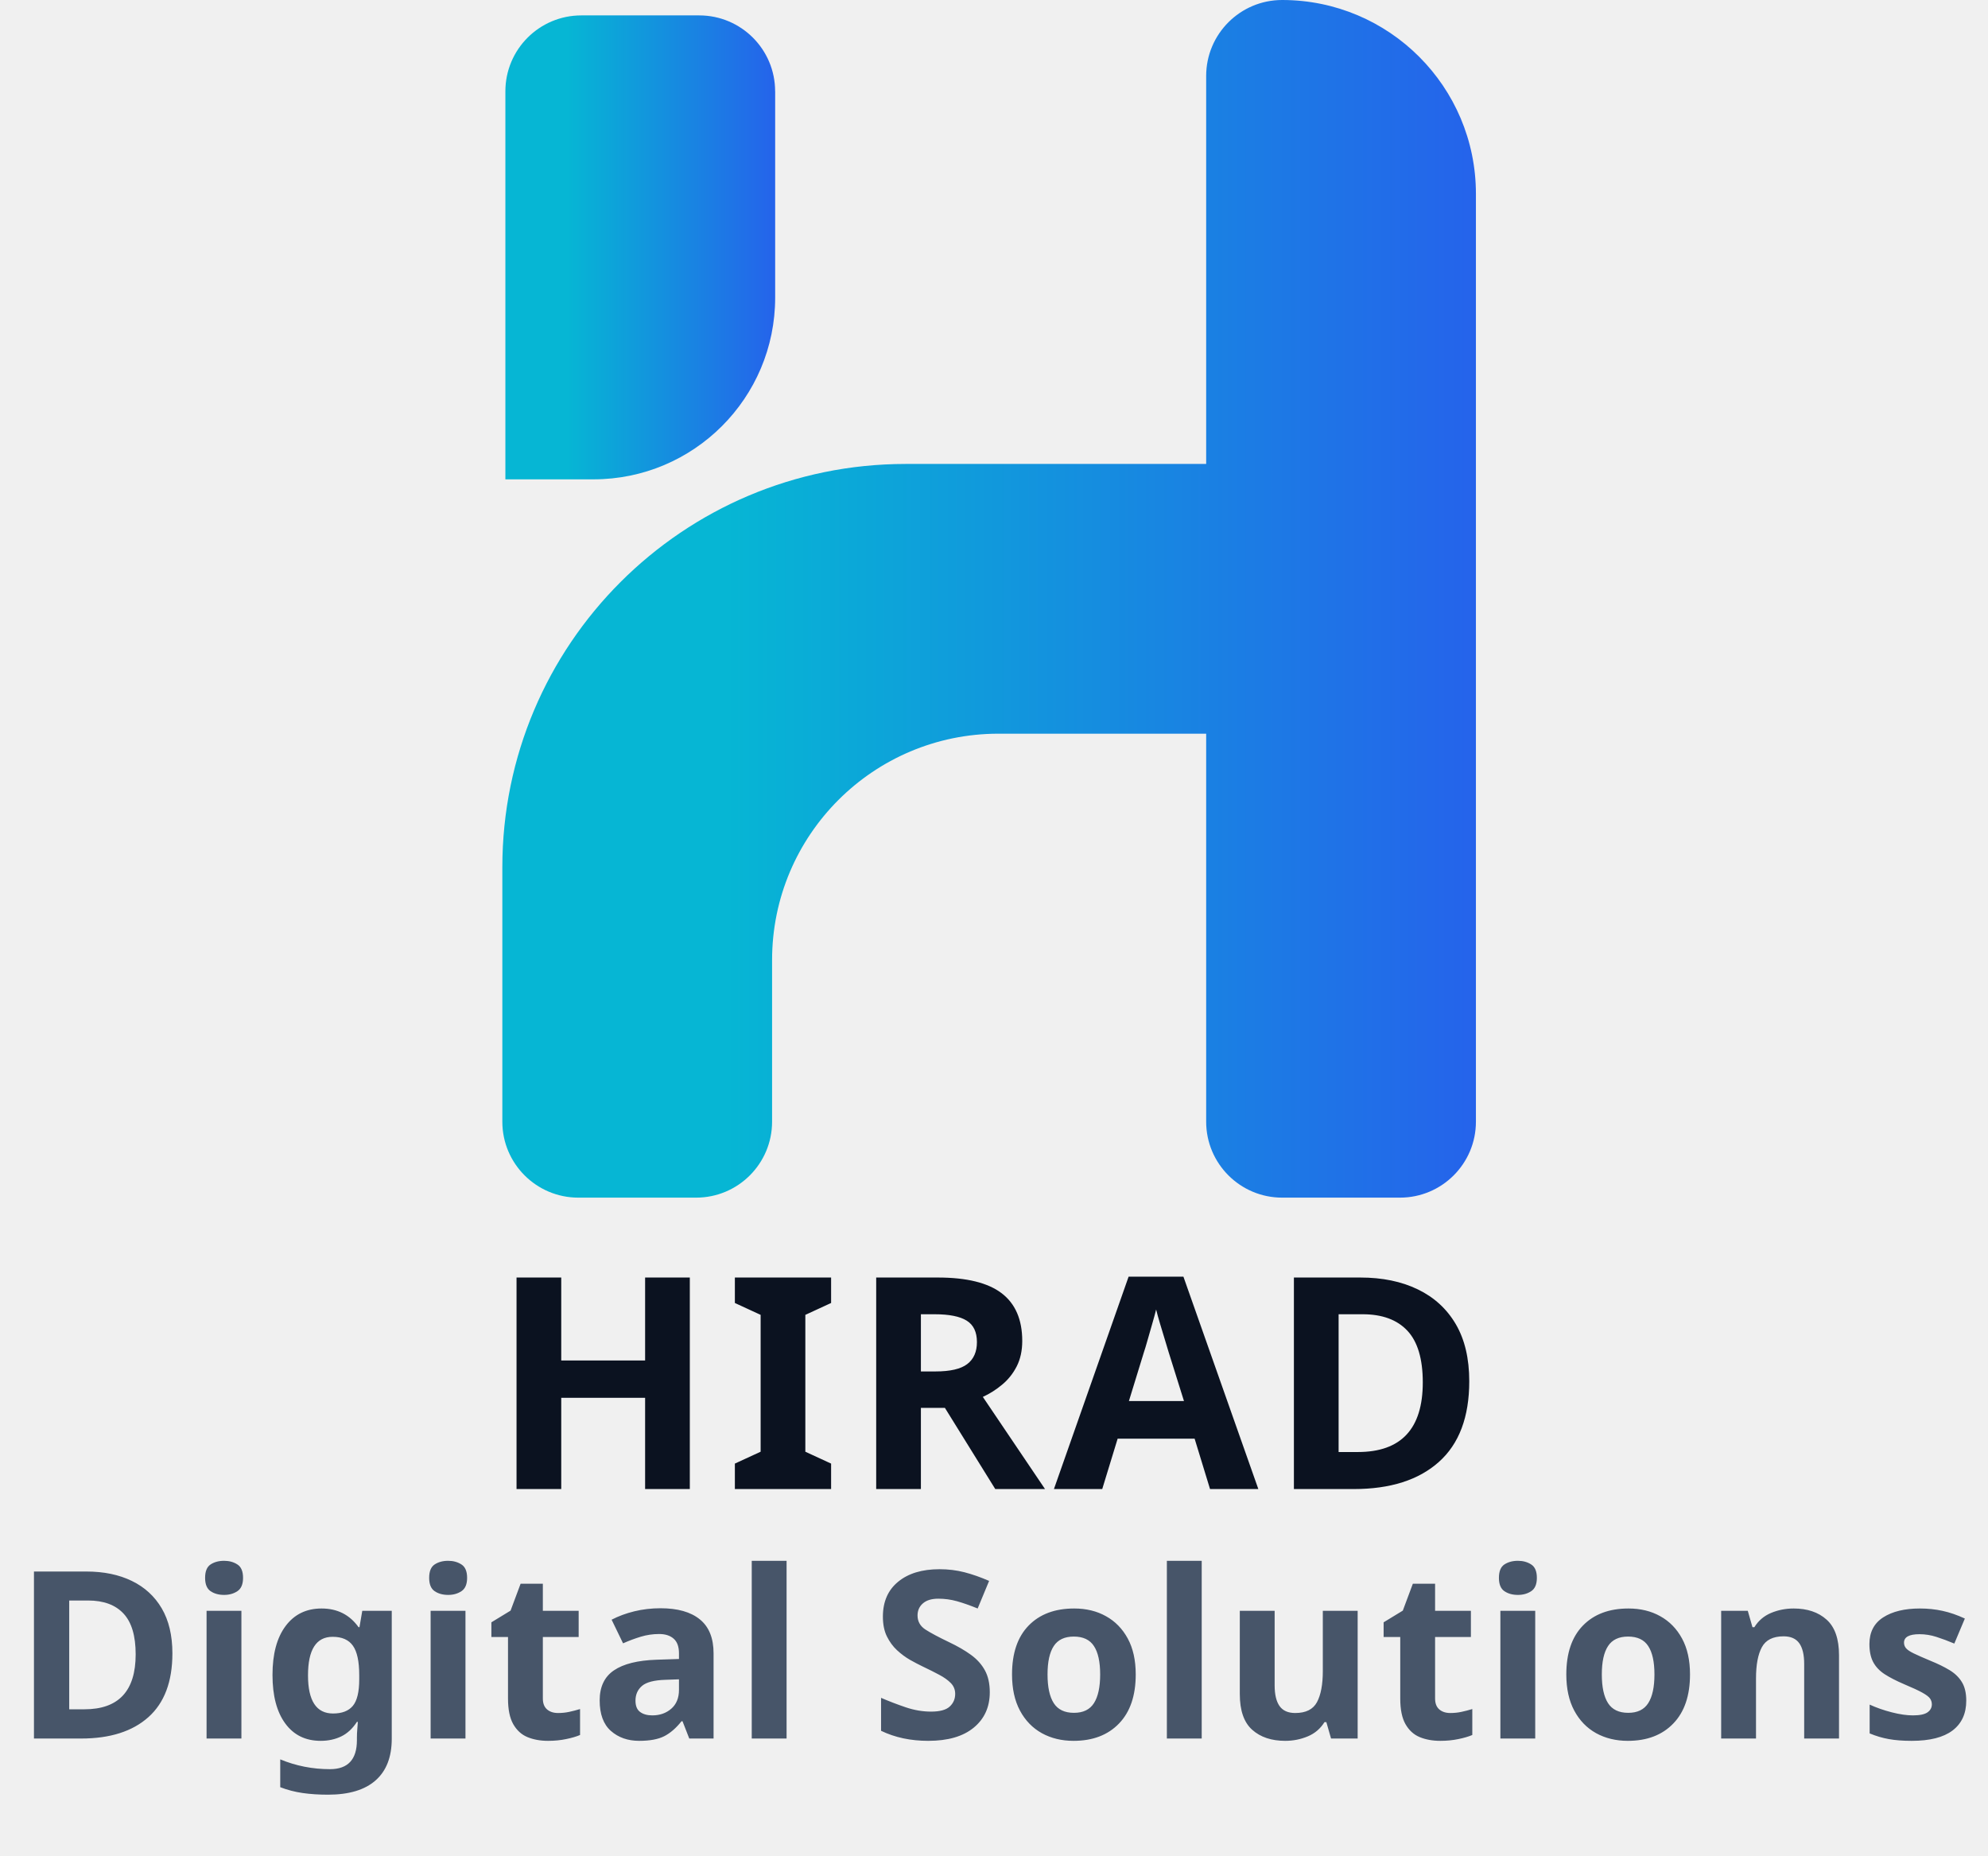
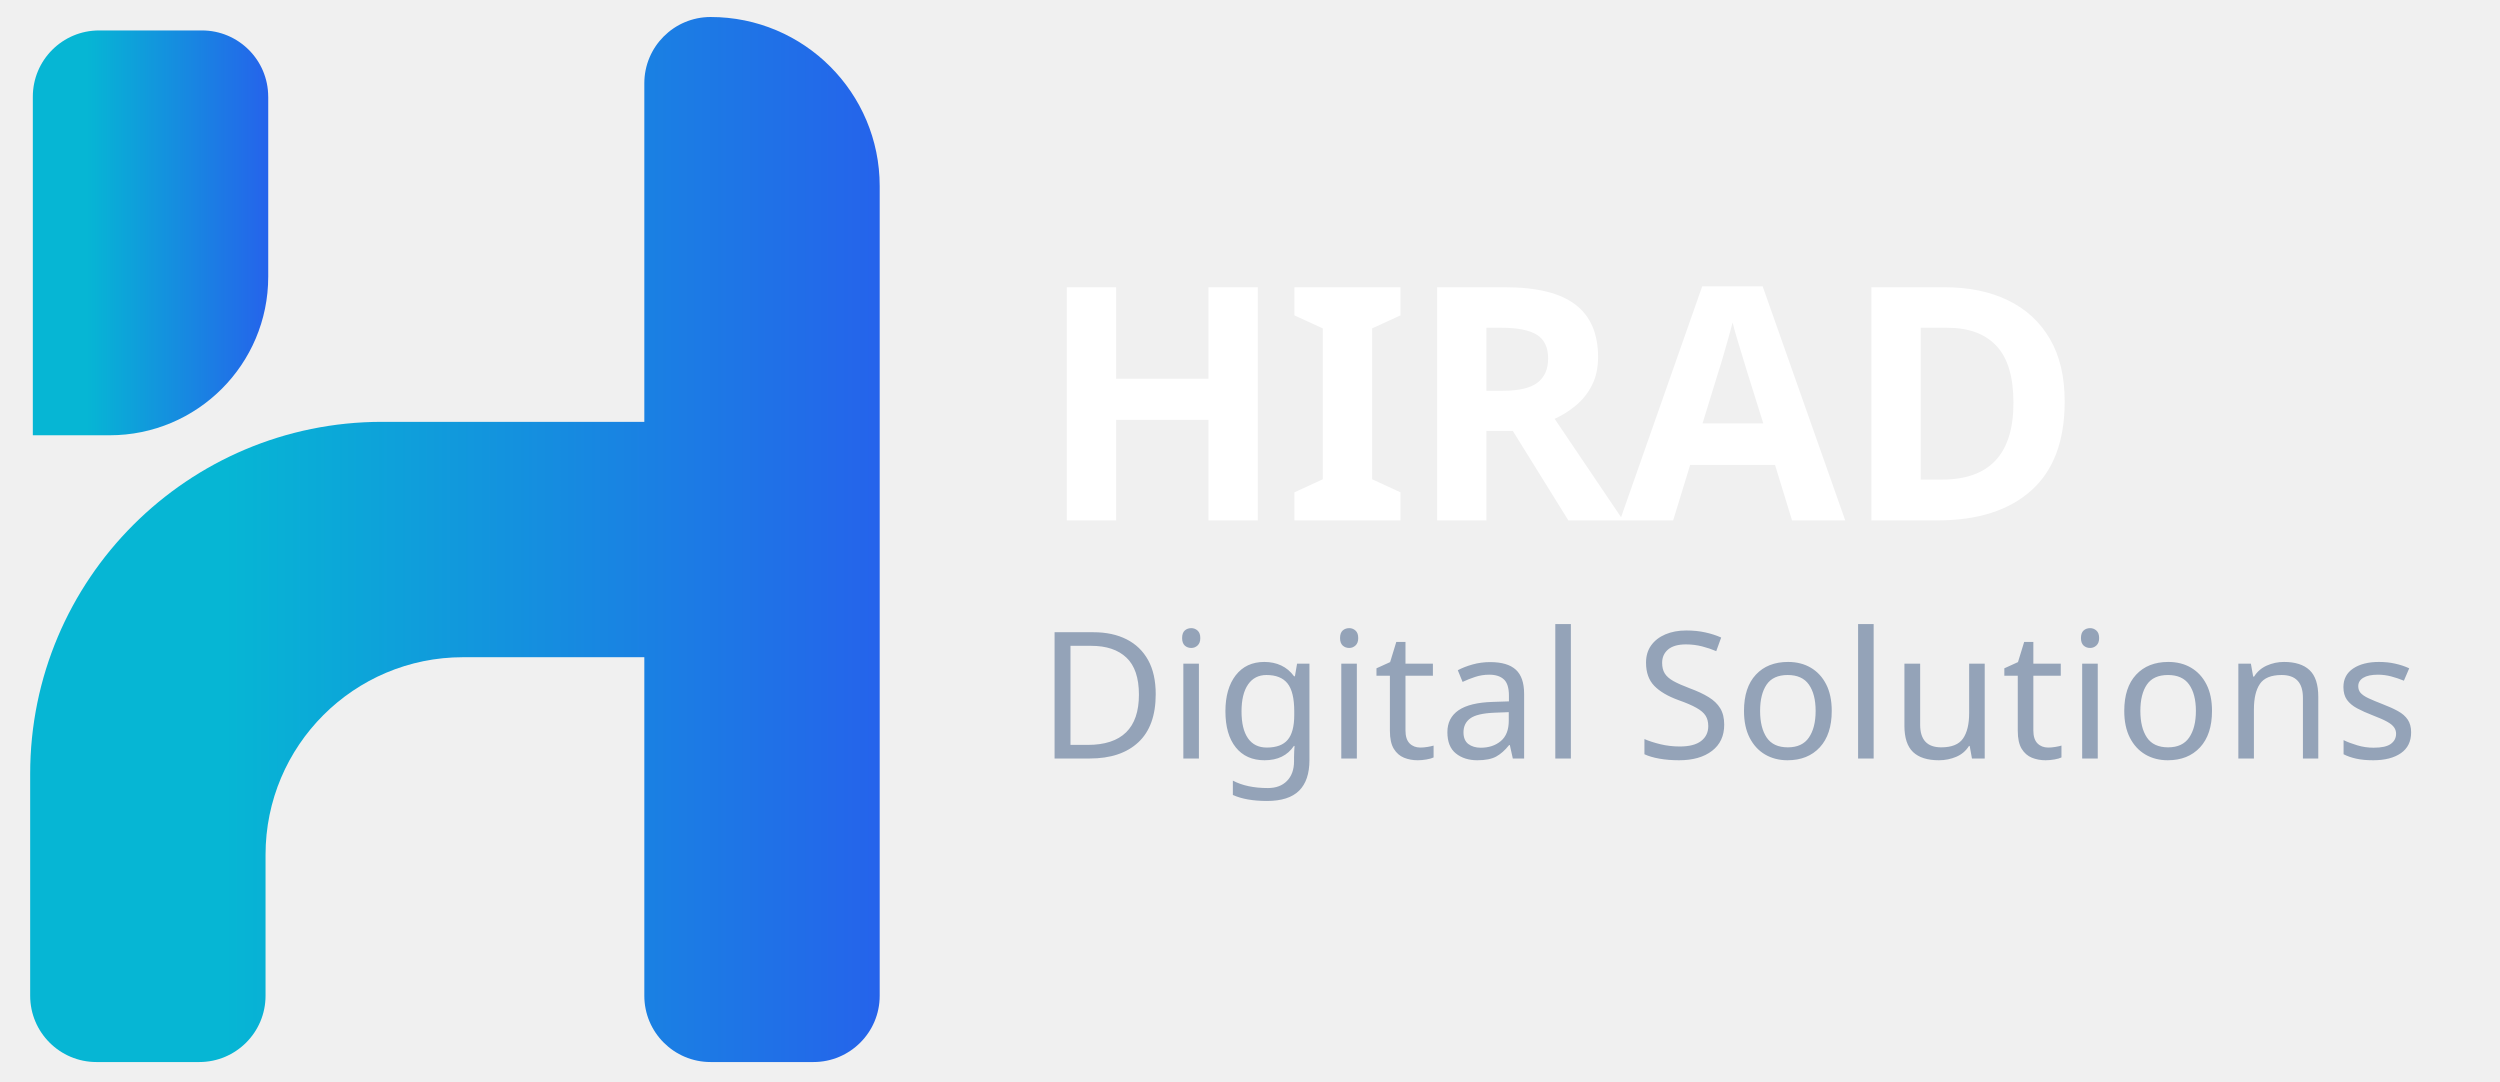
- <svg xmlns="http://www.w3.org/2000/svg" xmlns:xlink="http://www.w3.org/1999/xlink" id="Layer_1" data-name="Layer 1" viewBox="-55 0 510 476">
+ <svg xmlns="http://www.w3.org/2000/svg" xmlns:xlink="http://www.w3.org/1999/xlink" id="Layer_1" data-name="Layer 1" viewBox="65 -5 735 318">
  <defs>
    <style>
      .cls-1 {
-         fill: #0b1220;
+         fill: #ffffff;
        font-family: Sora, 'Sora', sans-serif;
-         font-size: 76px;
+         font-size: 96px;
        font-weight: 800;
-         letter-spacing: 0.03em;
+         letter-spacing: -0.01em;
      }

      .cls-2 {
        fill: url(#linear-gradient-2);
      }

      .cls-3 {
-         fill: #475569;
+         fill: #94a3b8;
        font-family: Manrope, 'Manrope', sans-serif;
-         font-size: 60px;
-         font-weight: 800;
+         font-size: 52px;
+         font-weight: 500;
        letter-spacing: 0.01em;
      }

      .cls-4 {
        fill: url(#linear-gradient);
      }
    </style>
    <linearGradient id="linear-gradient" x1="74.65" y1="63.45" x2="143.86" y2="63.45" gradientUnits="userSpaceOnUse">
      <stop offset=".23" stop-color="#06b6d4" />
      <stop offset="1" stop-color="#2563eb" />
    </linearGradient>
    <linearGradient id="linear-gradient-2" x1="73.86" y1="153.62" x2="323.63" y2="153.62" xlink:href="#linear-gradient" />
  </defs>
  <g>
    <path class="cls-4" d="M143.86,23.43v52.92c0,25.75-20.87,46.62-46.62,46.62h-22.59V23.43c0-10.76,8.72-19.48,19.48-19.48h30.24c10.76,0,19.48,8.72,19.48,19.48Z" />
    <path class="cls-2" d="M323.63,49.71v238.05c0,10.75-8.72,19.48-19.48,19.48h-30.23c-10.76,0-19.49-8.73-19.49-19.48v-99.54h-53.29c-32.07,0-58.07,26-58.07,58.07v41.47c0,10.75-8.72,19.48-19.48,19.48h-30.23c-10.76,0-19.49-8.73-19.49-19.48v-65.26c0-57.15,46.33-103.48,103.48-103.48h77.08V19.49c0-10.76,8.73-19.49,19.49-19.49h0c27.46,0,49.71,22.26,49.71,49.71Z" />
  </g>
-   <text text-anchor="middle">
-     <tspan x="200" y="382" class="cls-1">HIRAD</tspan>
-     <tspan x="200" y="446" class="cls-3">Digital Solutions</tspan>
+   <text transform="translate(370 148)">
+     <tspan class="cls-1" x="0" y="0">HIRAD</tspan>
+     <tspan class="cls-3" x="0" y="70">Digital Solutions</tspan>
  </text>
</svg>
